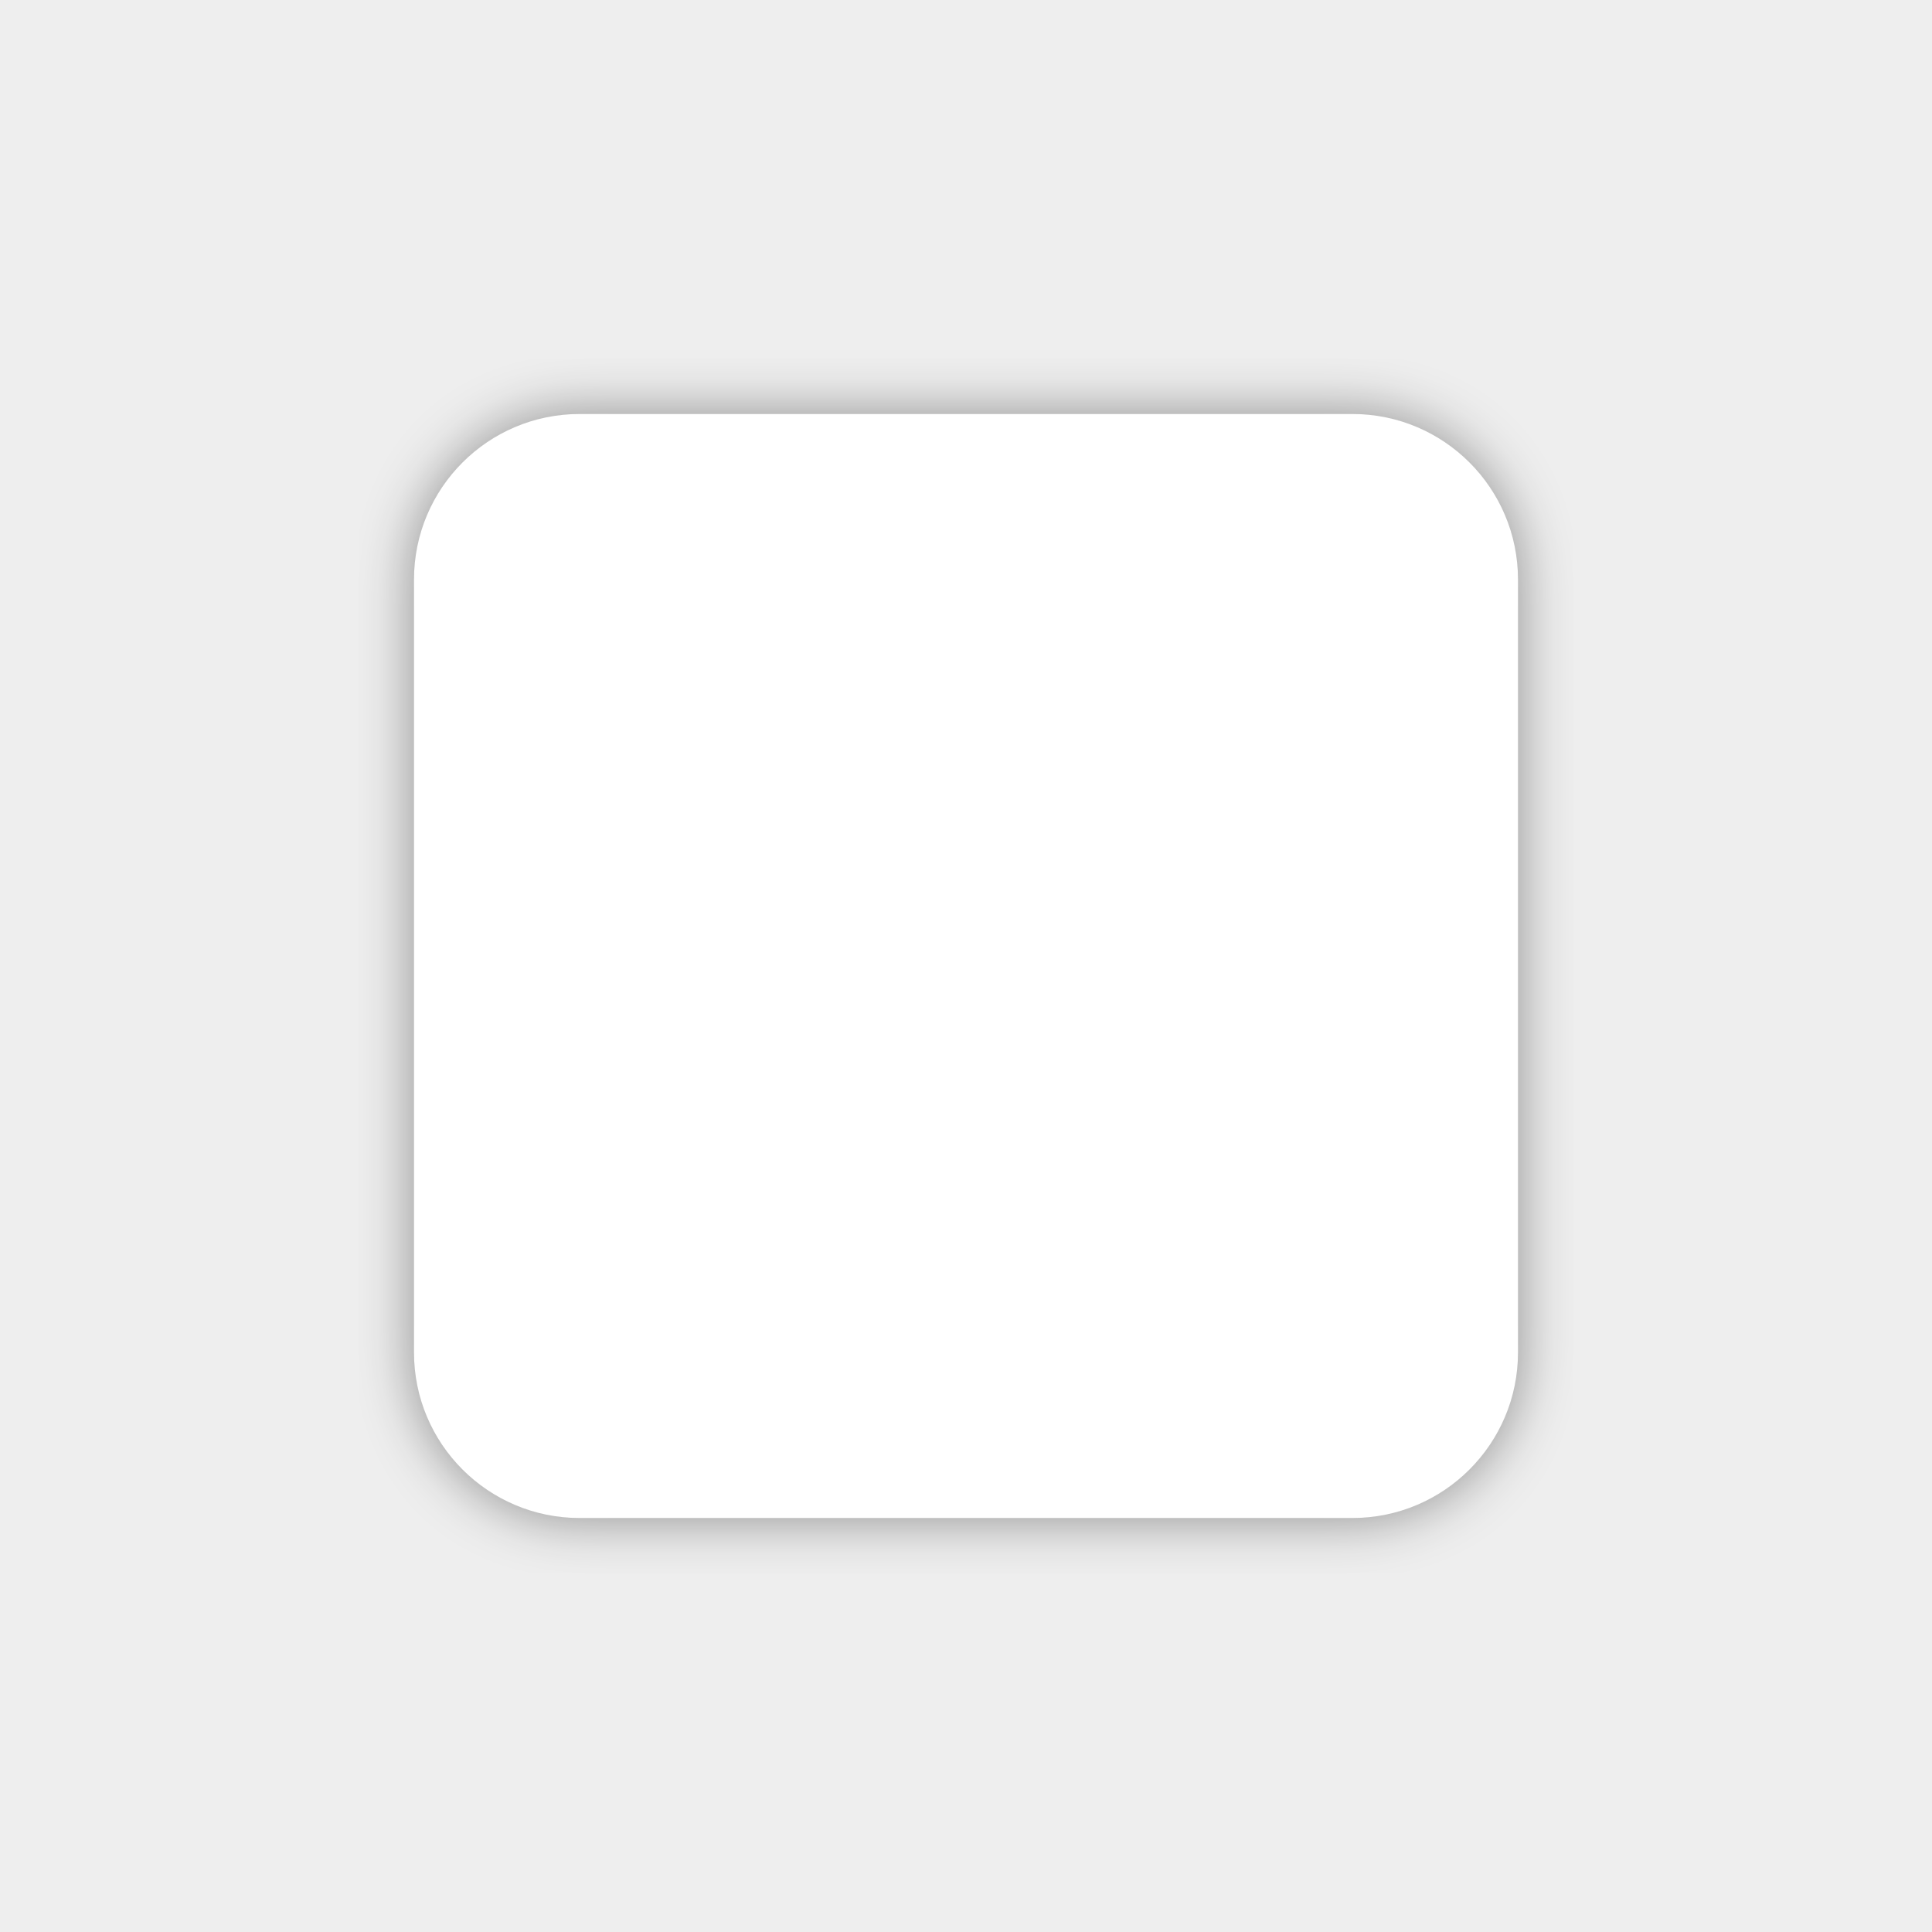
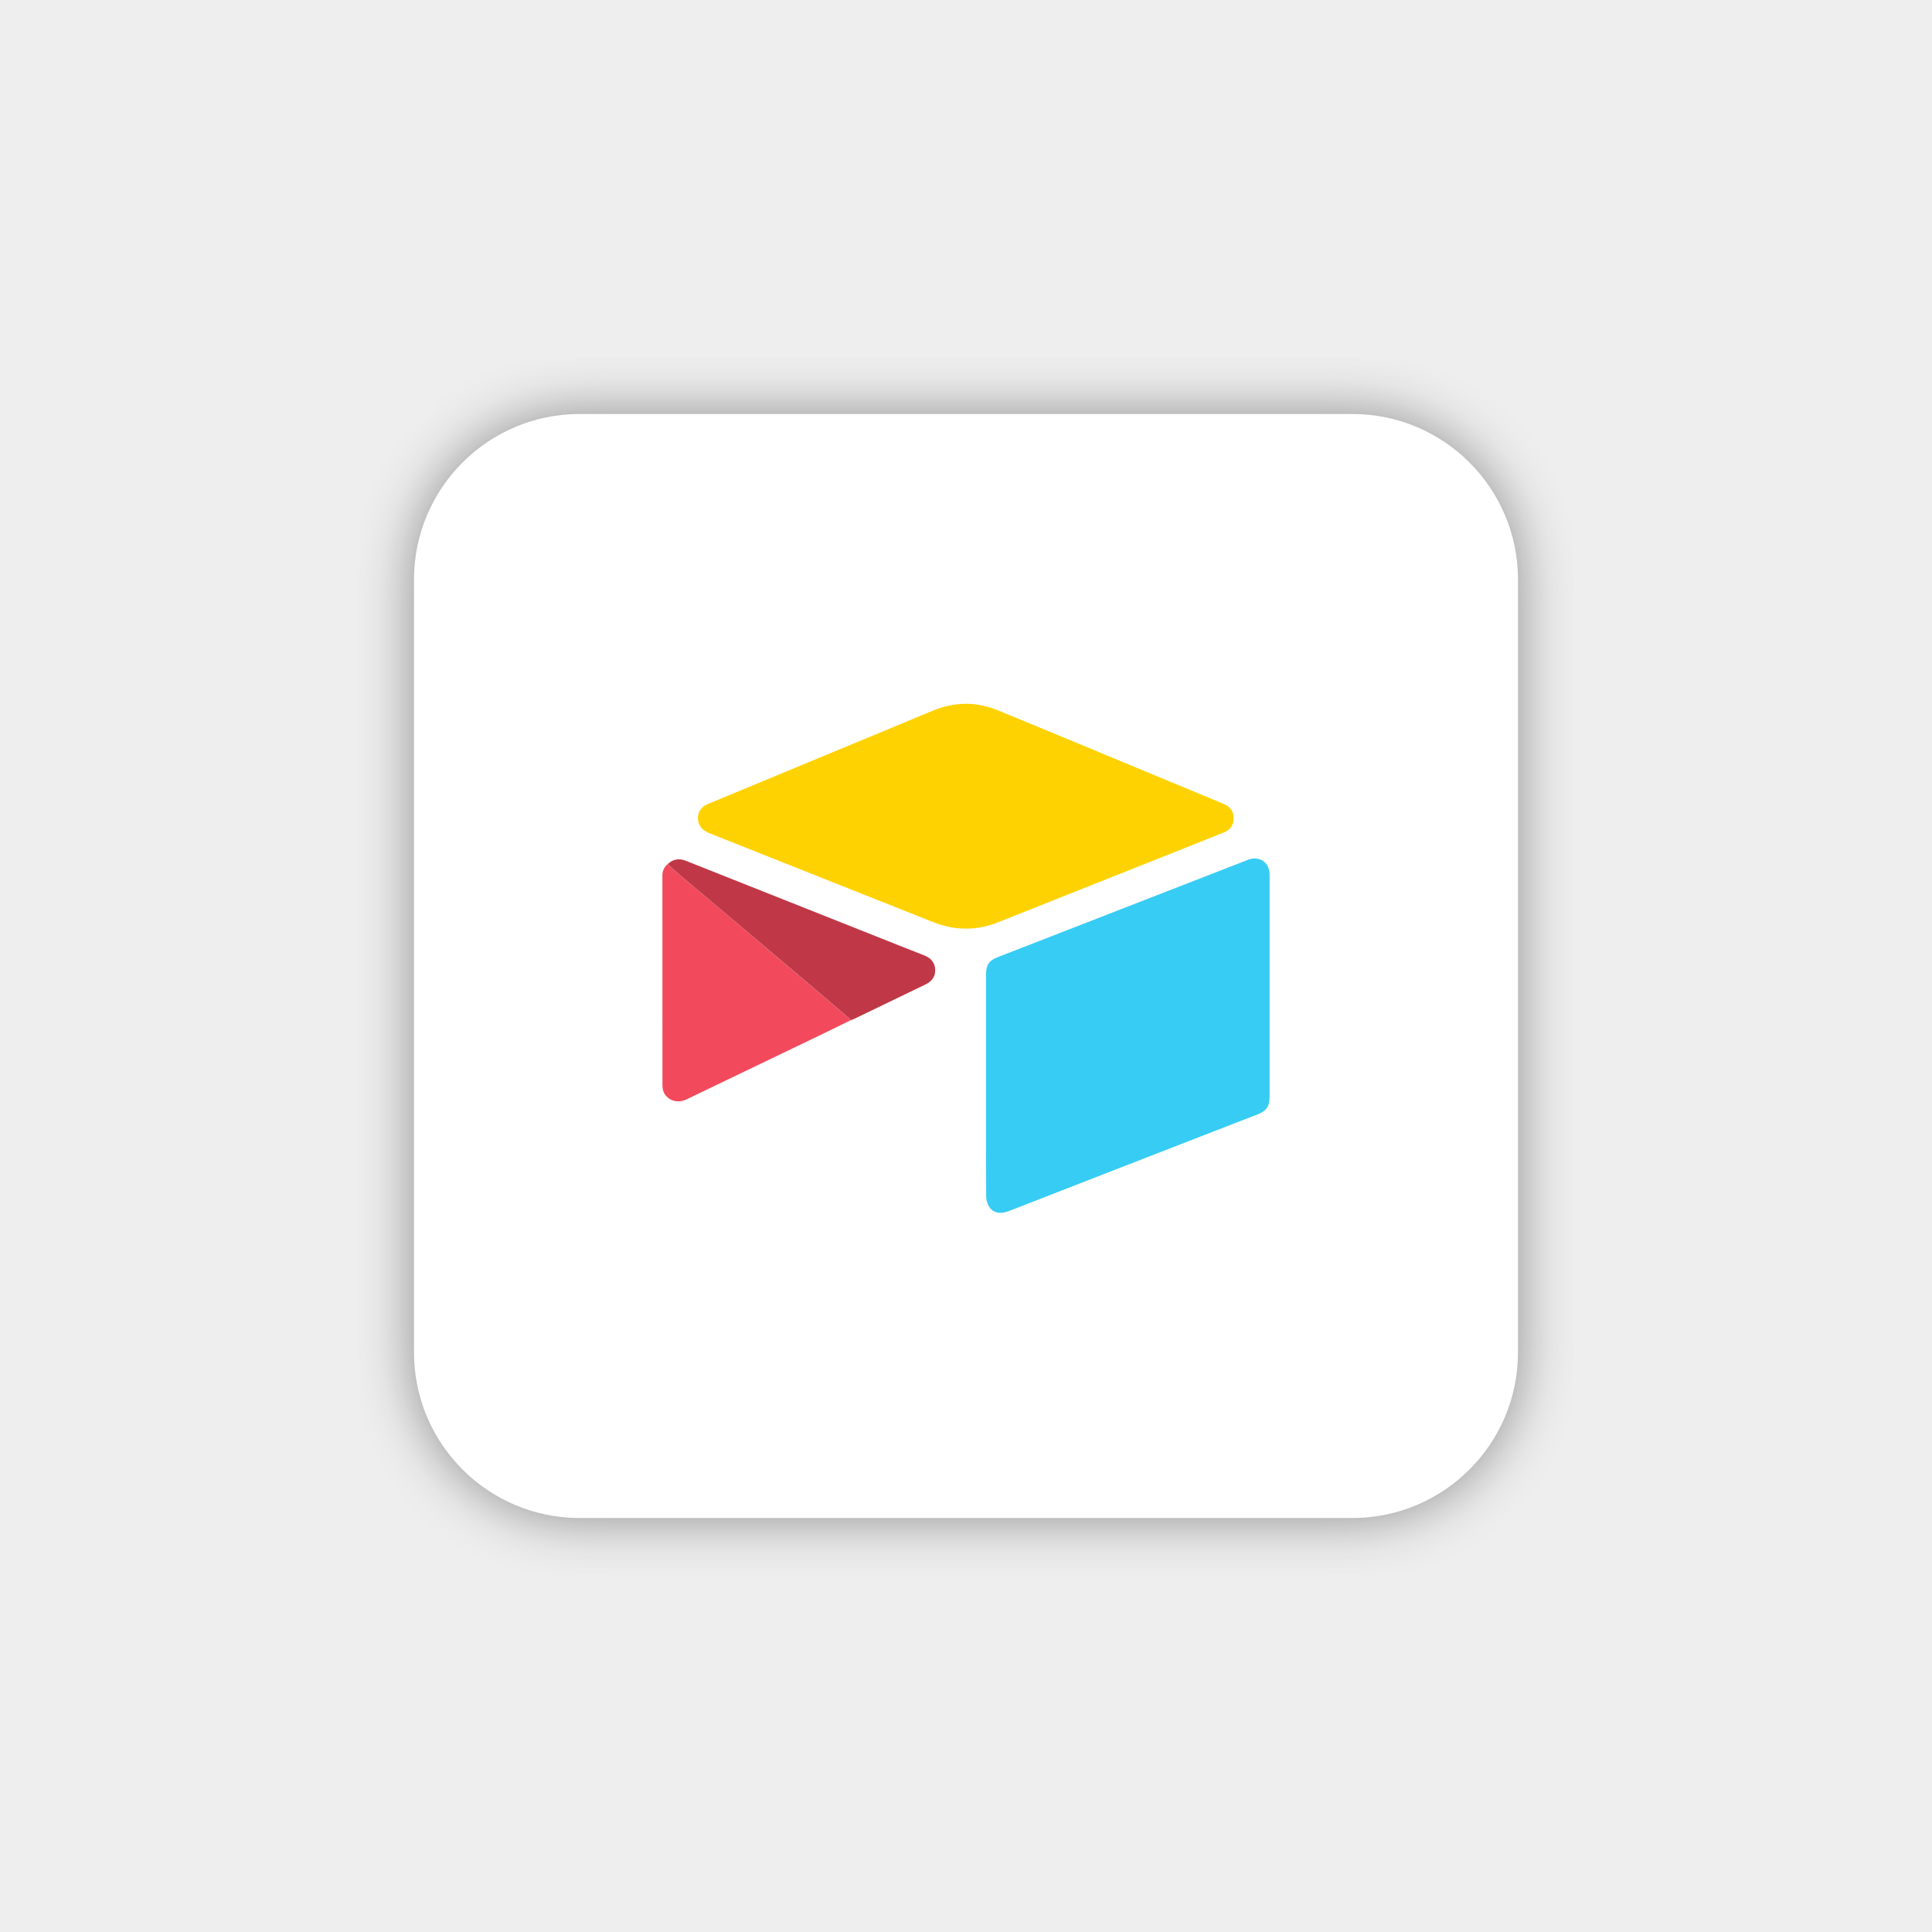
<svg xmlns="http://www.w3.org/2000/svg" width="140" height="140" viewBox="0 0 140 140" fill="none">
  <rect opacity="0.01" width="140" height="140" fill="#0B0B0C" />
  <g filter="url(#filter0_d)">
    <rect x="30" y="30" width="80" height="80" rx="12" fill="white" />
  </g>
-   <rect x="47.6" y="47.6" width="44.8" height="44.8" />
+   <path d="M91.999 71.48V79.497C91.999 80.171 91.77 80.503 91.144 80.746C87.679 82.092 84.214 83.438 80.748 84.783C78.209 85.772 75.67 86.761 73.131 87.751C72.477 88.006 71.945 87.901 71.654 87.407C71.529 87.184 71.462 86.933 71.46 86.678C71.448 83.513 71.452 80.348 71.452 77.183C71.452 74.987 71.452 72.791 71.452 70.595C71.452 69.929 71.672 69.602 72.291 69.362C78.34 67.008 84.388 64.655 90.437 62.303C91.254 61.985 91.998 62.49 91.999 63.368C92.001 66.071 92.001 68.775 91.999 71.48Z" fill="#37CCF4" />
+   <path d="M69.975 67.289C69.114 67.299 68.302 67.092 67.507 66.776C62.154 64.644 56.799 62.517 51.443 60.393C50.963 60.203 50.619 59.918 50.578 59.372C50.541 58.872 50.788 58.477 51.278 58.269C52.258 57.855 53.243 57.453 54.226 57.045C58.683 55.196 63.141 53.347 67.6 51.497C69.164 50.849 70.742 50.828 72.308 51.472C76.063 53.018 79.814 54.572 83.562 56.135L88.498 58.181C88.588 58.218 88.677 58.255 88.764 58.297C89.188 58.508 89.408 58.847 89.394 59.324C89.38 59.801 89.143 60.136 88.706 60.313C87.848 60.663 86.985 61.001 86.124 61.344C81.527 63.172 76.93 65 72.332 66.829C71.575 67.131 70.793 67.301 69.975 67.289Z" fill="#FED200" />
+   <path d="M61.67 73.919C60.895 74.297 60.123 74.678 59.345 75.051C56.142 76.594 52.938 78.134 49.734 79.672C49.023 80.011 48.229 79.688 48.039 78.979C48.013 78.869 48.001 78.757 48.004 78.644C48.001 73.576 48 68.508 48 63.44C47.996 63.282 48.029 63.126 48.095 62.983C48.161 62.841 48.259 62.715 48.382 62.616C48.668 62.874 48.947 63.139 49.24 63.388C50.024 64.054 50.813 64.713 51.6 65.374C52.19 65.871 52.78 66.368 53.37 66.865C54.027 67.419 54.683 67.975 55.338 68.531C55.839 68.958 56.342 69.385 56.845 69.812C57.507 70.373 58.169 70.933 58.831 71.493C59.426 71.997 60.02 72.501 60.614 73.006C60.97 73.308 61.319 73.614 61.67 73.919Z" fill="#F24A5C" />
+   <path d="M61.673 73.919C61.322 73.614 60.973 73.307 60.618 73.006C60.026 72.5 59.431 71.995 58.835 71.491C58.173 70.931 57.511 70.371 56.849 69.81C56.345 69.385 55.842 68.96 55.341 68.532C54.685 67.976 54.029 67.421 53.372 66.866C52.783 66.368 52.193 65.871 51.603 65.376C50.816 64.713 50.026 64.054 49.243 63.389C48.95 63.14 48.671 62.875 48.385 62.618C48.769 62.245 49.208 62.182 49.699 62.375L65.676 68.721C66.112 68.894 66.545 69.067 66.981 69.235C67.455 69.418 67.744 69.749 67.768 70.263C67.792 70.777 67.514 71.123 67.057 71.342C65.321 72.178 63.586 73.015 61.852 73.854C61.795 73.879 61.733 73.897 61.673 73.919Z" fill="#C03847" />
  <defs>
    <filter id="filter0_d" x="26" y="26" width="88" height="88" filterUnits="userSpaceOnUse" color-interpolation-filters="sRGB">
      <feFlood flood-opacity="0" result="BackgroundImageFix" />
      <feColorMatrix in="SourceAlpha" type="matrix" values="0 0 0 0 0 0 0 0 0 0 0 0 0 0 0 0 0 0 127 0" />
      <feOffset />
      <feGaussianBlur stdDeviation="2" />
      <feColorMatrix type="matrix" values="0 0 0 0 0 0 0 0 0 0 0 0 0 0 0 0 0 0 0.4 0" />
      <feBlend mode="normal" in2="BackgroundImageFix" result="effect1_dropShadow" />
      <feBlend mode="normal" in="SourceGraphic" in2="effect1_dropShadow" result="shape" />
    </filter>
  </defs>
</svg>
